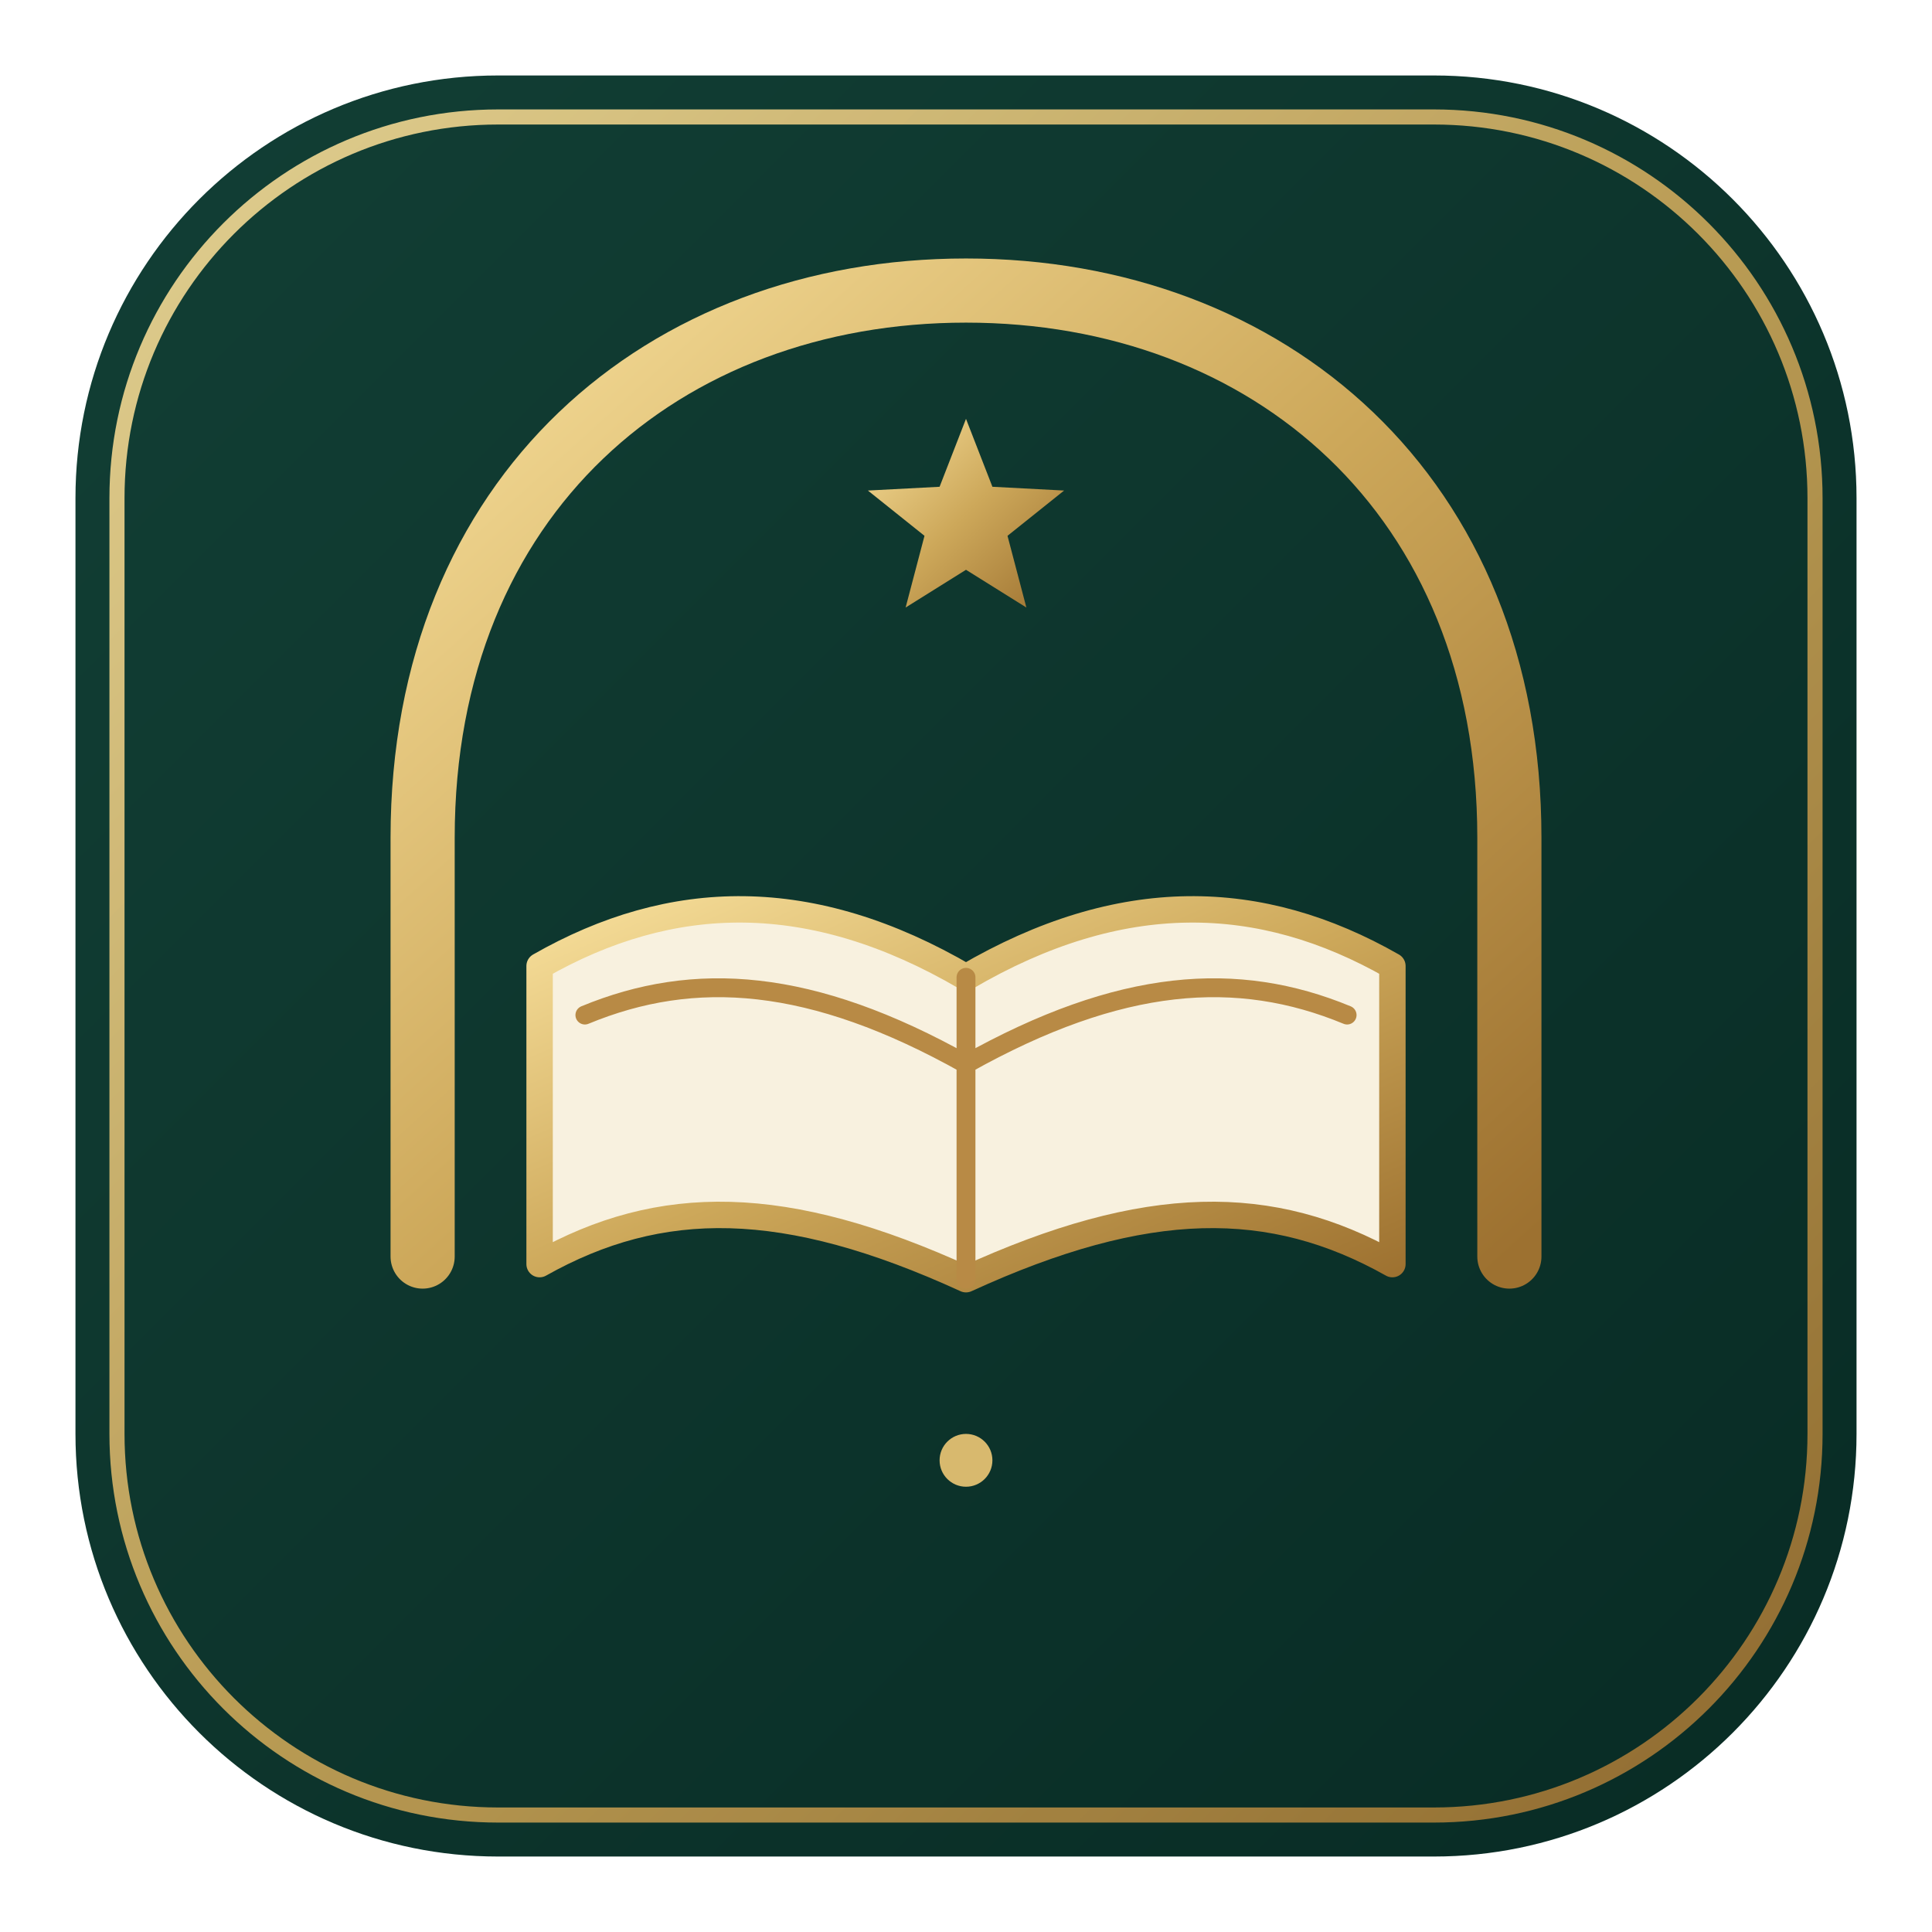
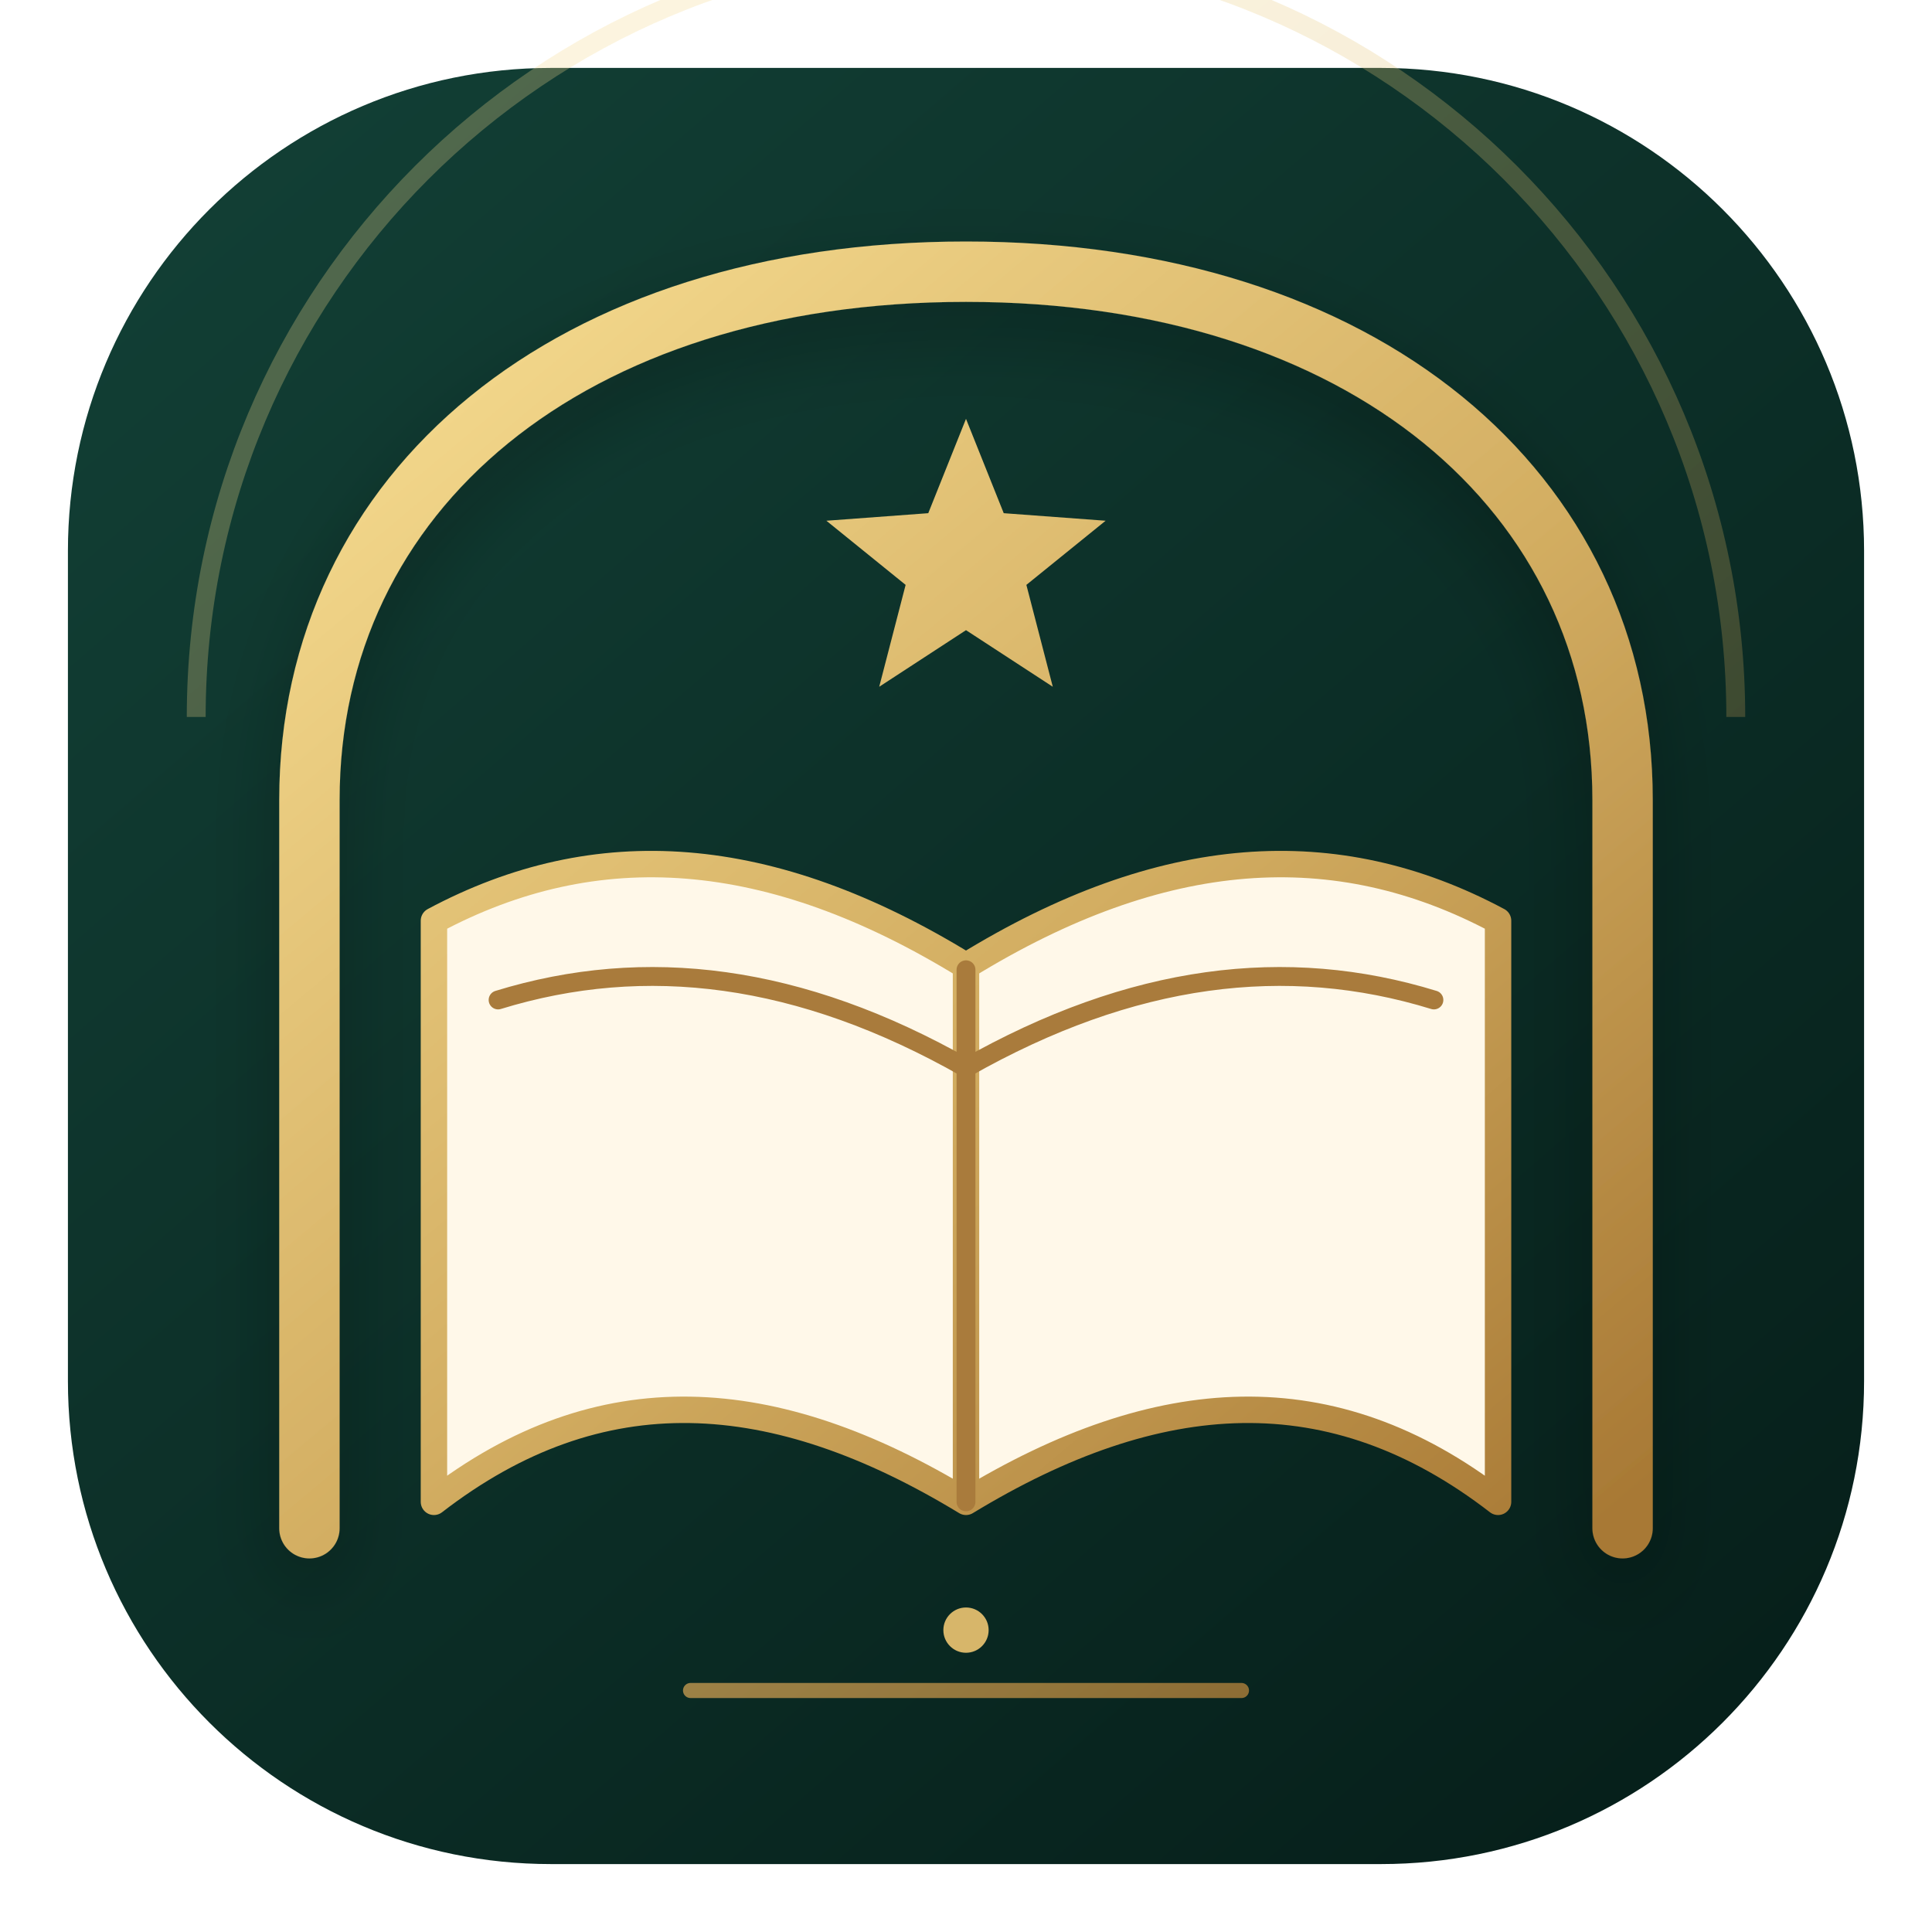
<svg xmlns="http://www.w3.org/2000/svg" viewBox="0 0 512 512" role="img" aria-labelledby="title desc">
  <defs>
-     <linearGradient id="bg" x1="0" y1="0" x2="1" y2="1">
-       <stop offset="0" stop-color="#123f35" />
-       <stop offset="1" stop-color="#082b24" />
+     <linearGradient id="bg" x1="60" y1="30" x2="450" y2="480" gradientUnits="userSpaceOnUse">
+       <stop stop-color="#123f35" />
+       <stop offset="1" stop-color="#061f1a" />
    </linearGradient>
-     <linearGradient id="gold" x1="0" y1="0" x2="1" y2="1">
-       <stop offset="0" stop-color="#f7df9b" />
-       <stop offset=".5" stop-color="#cda85a" />
-       <stop offset="1" stop-color="#9d7130" />
+     <linearGradient id="gold" x1="120" y1="80" x2="405" y2="420" gradientUnits="userSpaceOnUse">
+       <stop stop-color="#f4d98d" />
+       <stop offset=".52" stop-color="#d3ae62" />
+       <stop offset="1" stop-color="#a87935" />
    </linearGradient>
+     <filter id="shadow" x="-30%" y="-30%" width="160%" height="160%">
+       <feDropShadow dx="0" dy="8" stdDeviation="10" flood-opacity=".25" />
+     </filter>
  </defs>
-   <rect x="20" y="20" width="472" height="472" rx="112" fill="url(#bg)" />
-   <rect x="31" y="31" width="450" height="450" rx="101" fill="none" stroke="url(#gold)" stroke-width="4" opacity=".9" />
-   <path d="M112 333V222c0-91 64-145 144-145s144 54 144 145v111" fill="none" stroke="url(#gold)" stroke-width="17" stroke-linecap="round" />
-   <path d="M143 335c32-18 65-18 113 4 48-22 81-22 113-4V256c-35-20-72-21-113 3-41-24-78-23-113-3z" fill="#f8f1df" stroke="url(#gold)" stroke-width="7" stroke-linejoin="round" />
-   <path d="M256 259v80M155 269c29-12 60-10 101 13M357 269c-29-12-60-10-101 13" fill="none" stroke="#b88a45" stroke-width="5" stroke-linecap="round" />
-   <path d="M256 111l7 18 19 1-15 12 5 19-16-10-16 10 5-19-15-12 19-1z" fill="url(#gold)" />
-   <circle cx="256" cy="387" r="7" fill="#d8b96e" />
-   <path d="M201 403h110" stroke="url(#gold)" stroke-width="5" stroke-linecap="round" />
+   <rect x="18" y="18" width="476" height="476" rx="128" fill="url(#bg)" />
+   <path d="M52 190A204 204 0 0 1 460 190" fill="none" stroke="url(#gold)" stroke-width="5" opacity=".28" />
+   <path d="M82 405V212C82 130 151 72 256 72s174 58 174 140v193" fill="none" stroke="url(#gold)" stroke-width="16" stroke-linecap="round" filter="url(#shadow)" />
+   <path d="M115 398V244c43-23 89-20 141 12v142c-51-31-97-34-141 0zm282 0V244c-43-23-89-20-141 12v142c51-31 97-34 141 0z" fill="#fff8e9" stroke="url(#gold)" stroke-width="7" stroke-linejoin="round" />
+   <path d="M256 257v141M132 265c39-12 80-7 124 18M380 265c-39-12-80-7-124 18" fill="none" stroke="#a97b3c" stroke-width="5" stroke-linecap="round" />
+   <path d="M256 111l10 25 27 2-21 17 7 27-23-15-23 15 7-27-21-17 27-2z" fill="url(#gold)" />
+   <circle cx="256" cy="432" r="6" fill="#d7b66a" />
+   <path d="M183 448h146" stroke="url(#gold)" stroke-width="4" stroke-linecap="round" opacity=".8" />
</svg>
